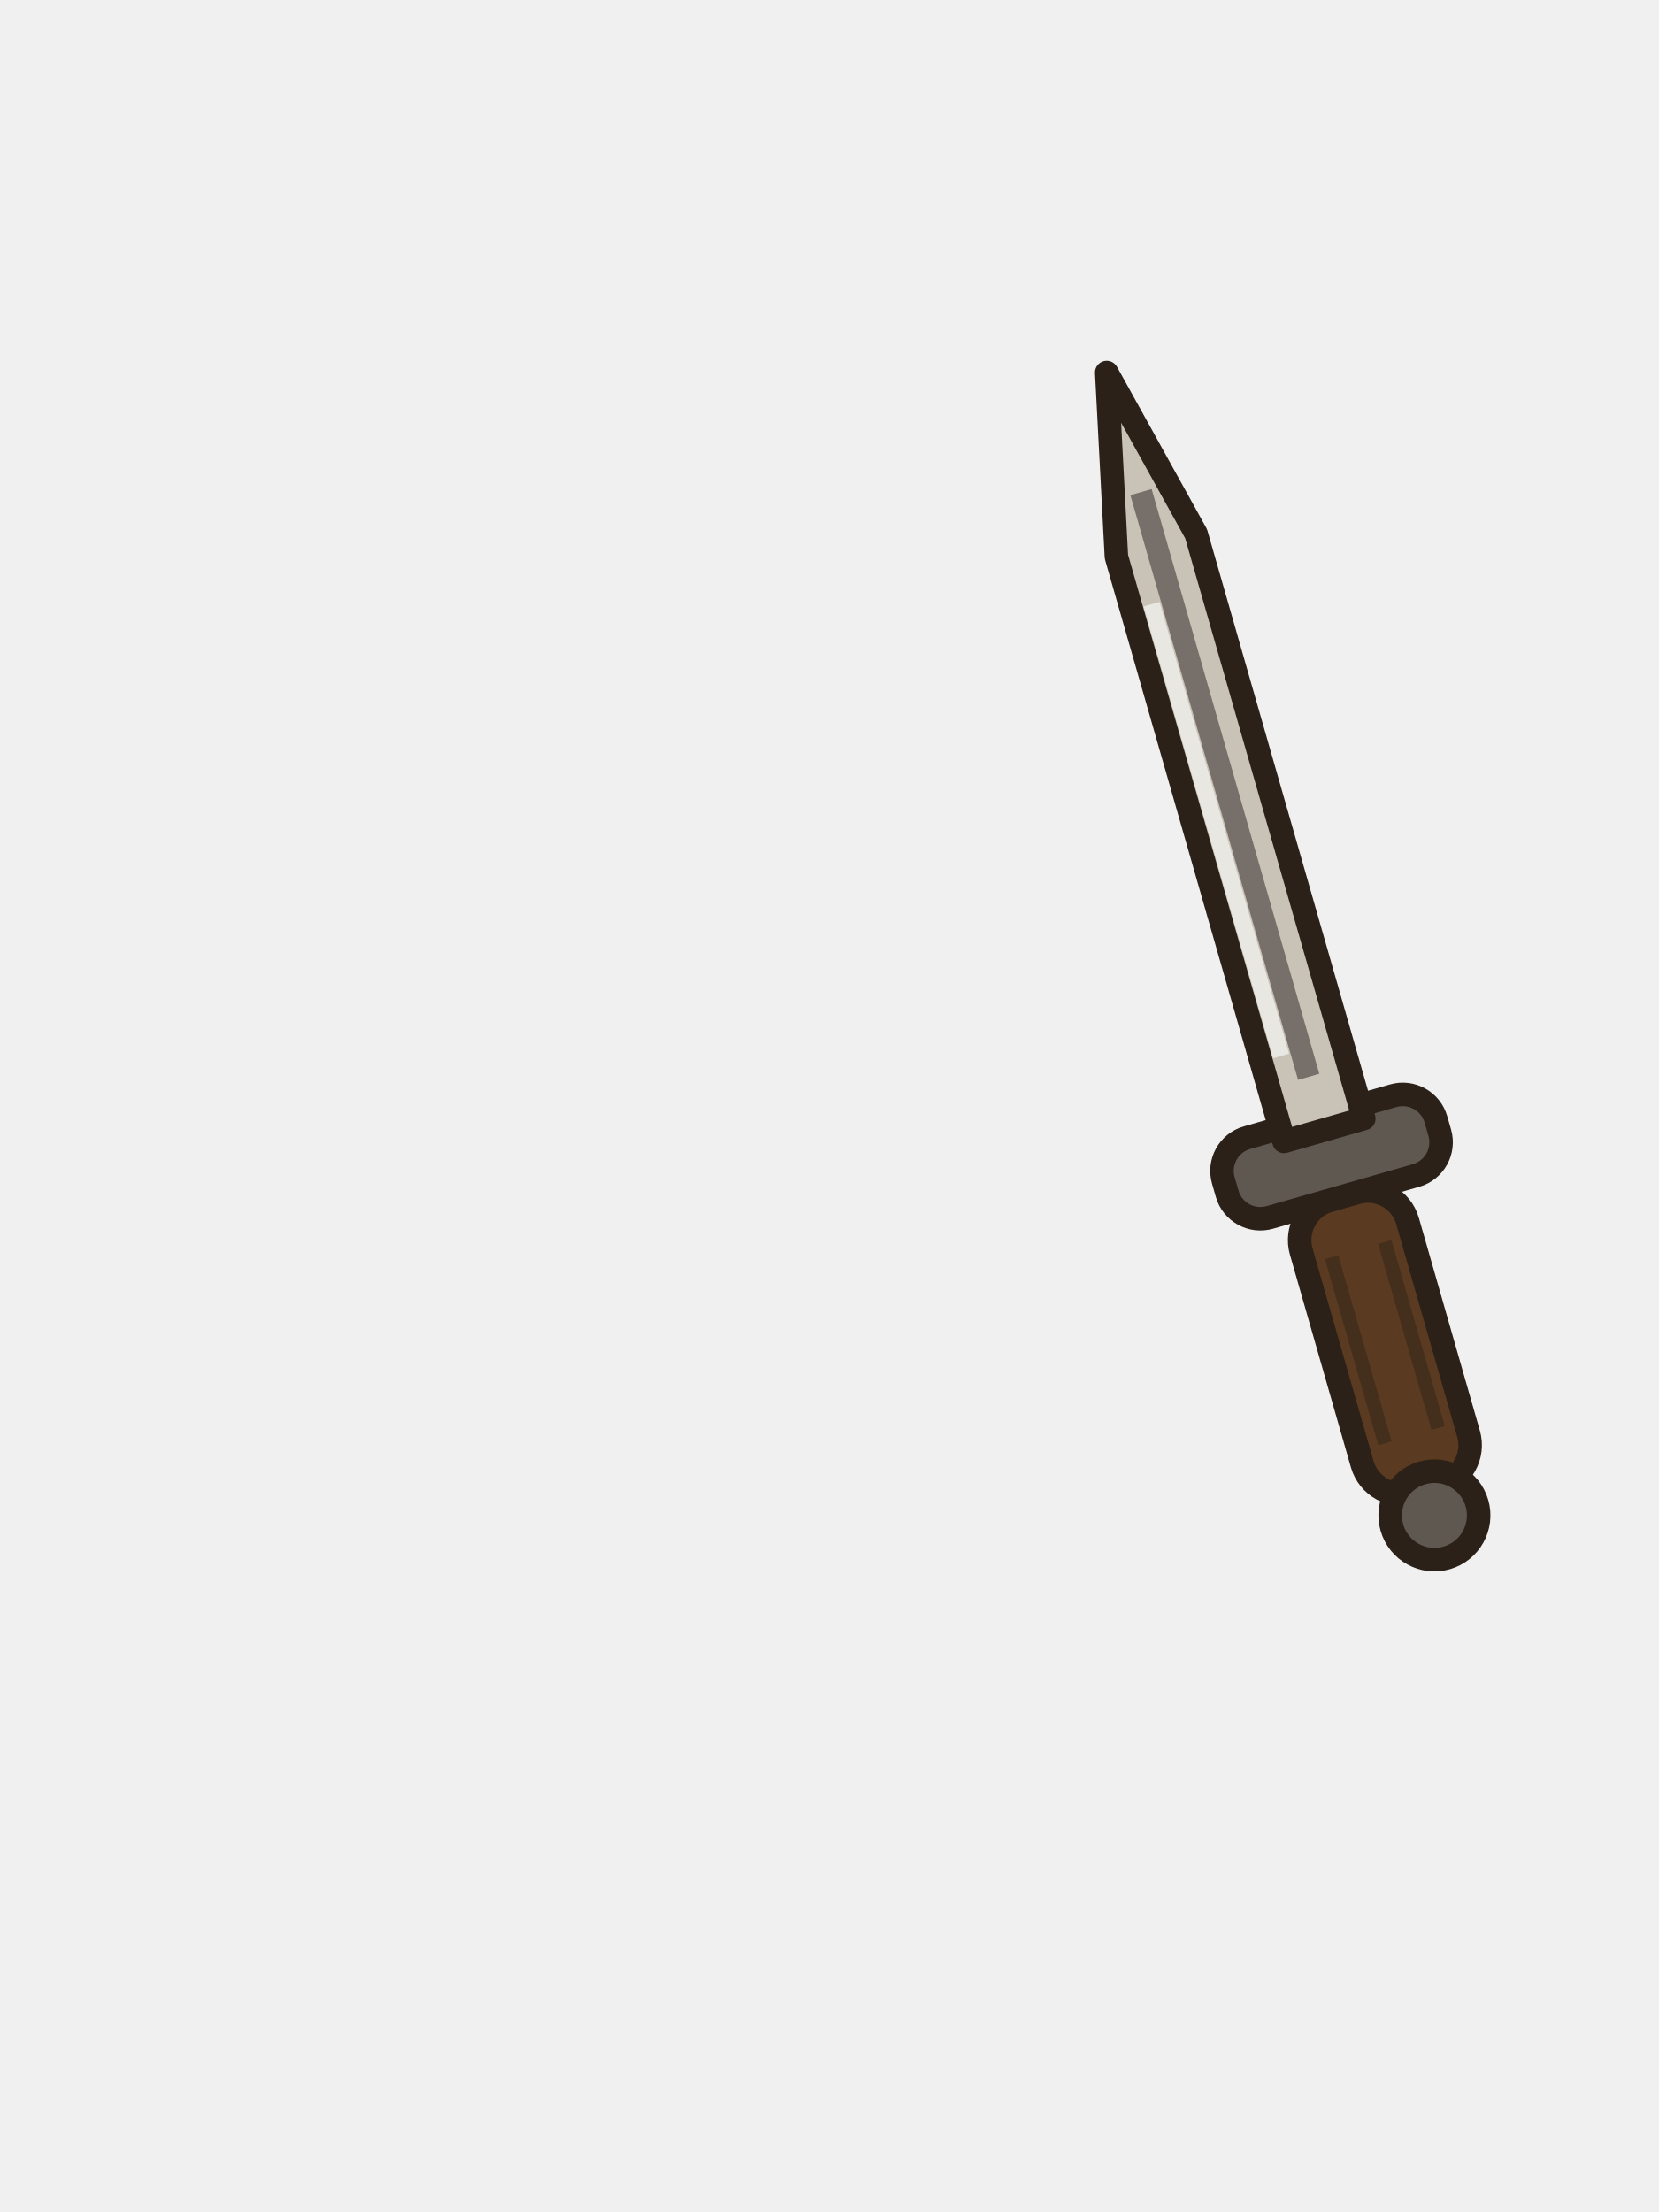
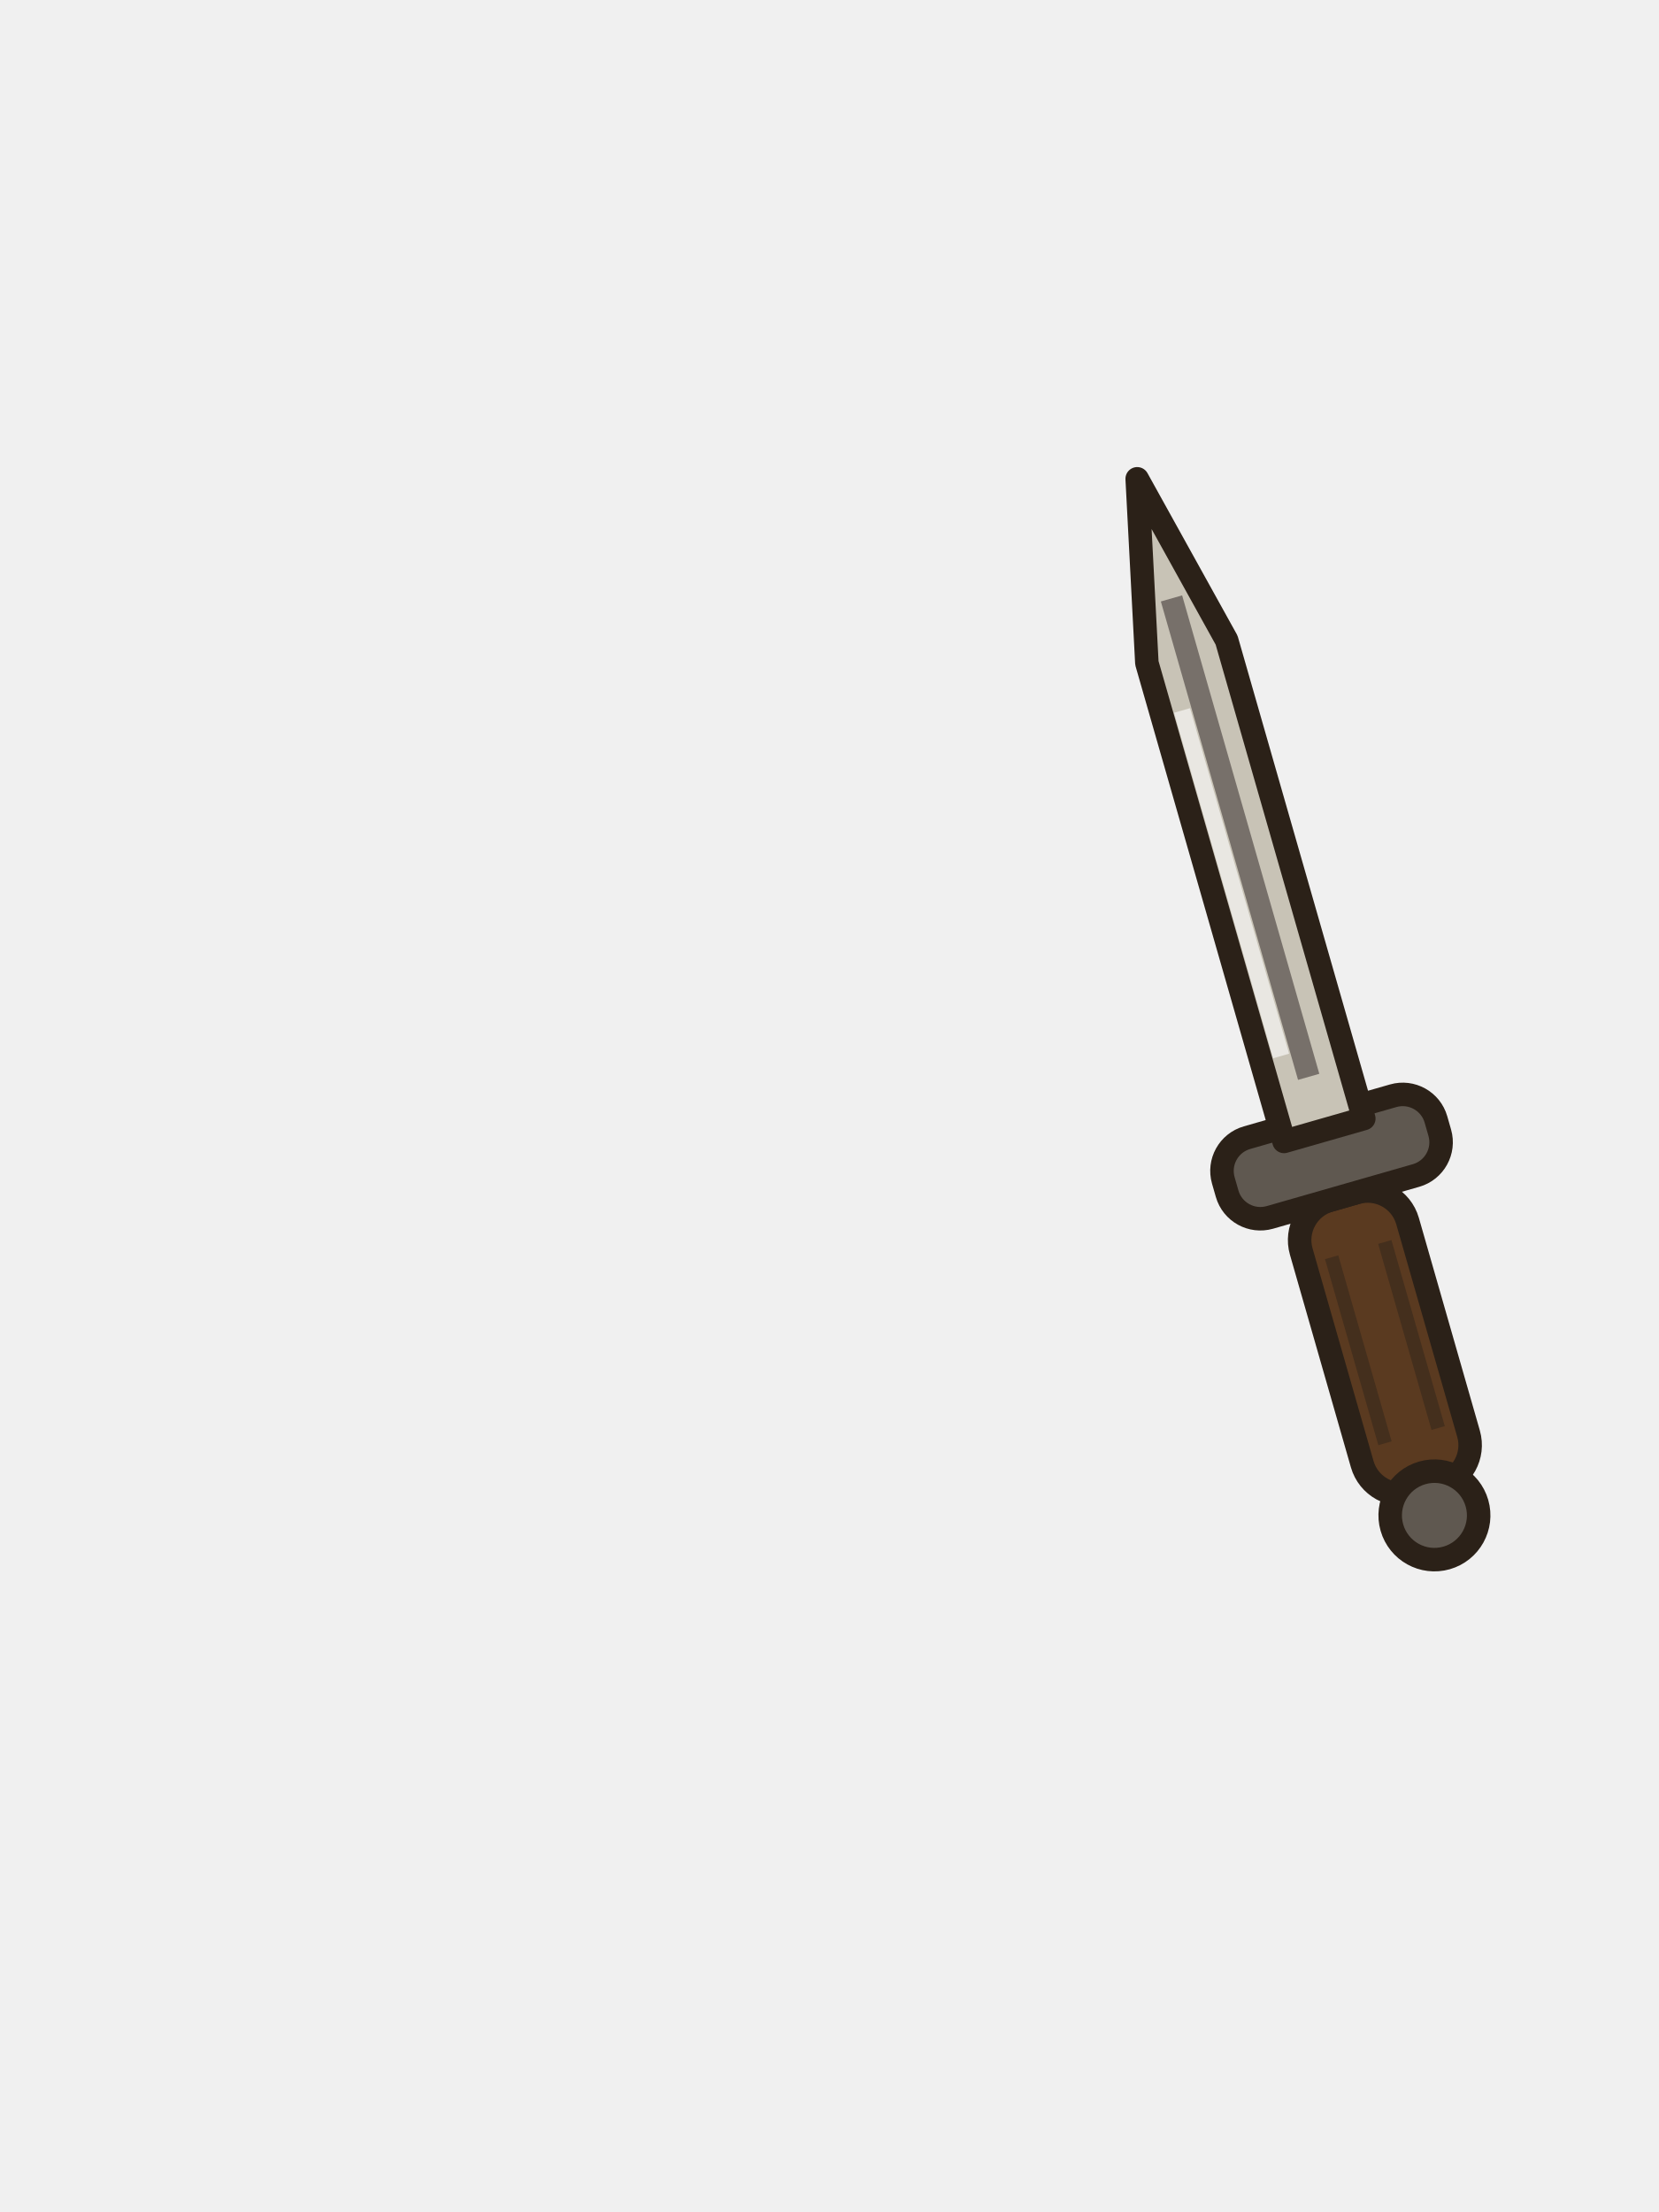
<svg xmlns="http://www.w3.org/2000/svg" width="120" height="160" viewBox="0 0 120 160">
  <g transform="rotate(-16 101 100)">
    <rect x="97" y="86" width="8" height="22" rx="3" fill="#5a3a20" stroke="#2b2118" stroke-width="1.7" stroke-linejoin="round" stroke-linecap="round" />
    <path d="M99,90 v14 M103,90 v14" stroke="#2b2118" stroke-width="1" opacity=".45" />
    <circle cx="101" cy="110" r="3.2" fill="#5f5850" stroke="#2b2118" stroke-width="1.7" stroke-linejoin="round" stroke-linecap="round" />
    <rect x="93" y="80" width="16" height="6" rx="2.5" fill="#5f5850" stroke="#2b2118" stroke-width="1.7" stroke-linejoin="round" stroke-linecap="round" />
-     <path d="M98,81 v-44 l3,-13 l3,13 v44z" fill="#c8c3b6" stroke="#2b2118" stroke-width="1.7" stroke-linejoin="round" stroke-linecap="round" />
-     <path d="M101,77 v-44" stroke="#77706a" stroke-width="1.6" />
-     <path d="M99.5,75 v-34" stroke="#fff" stroke-width="1.2" opacity=".6" />
+     <path d="M98,81 v-36 l3,-13 l3,13 v36z" fill="#c8c3b6" stroke="#2b2118" stroke-width="1.7" stroke-linejoin="round" stroke-linecap="round" />
+     <path d="M101,77 v-36" stroke="#77706a" stroke-width="1.6" />
+     <path d="M99.5,75 v-26" stroke="#fff" stroke-width="1.2" opacity=".6" />
  </g>
</svg>
